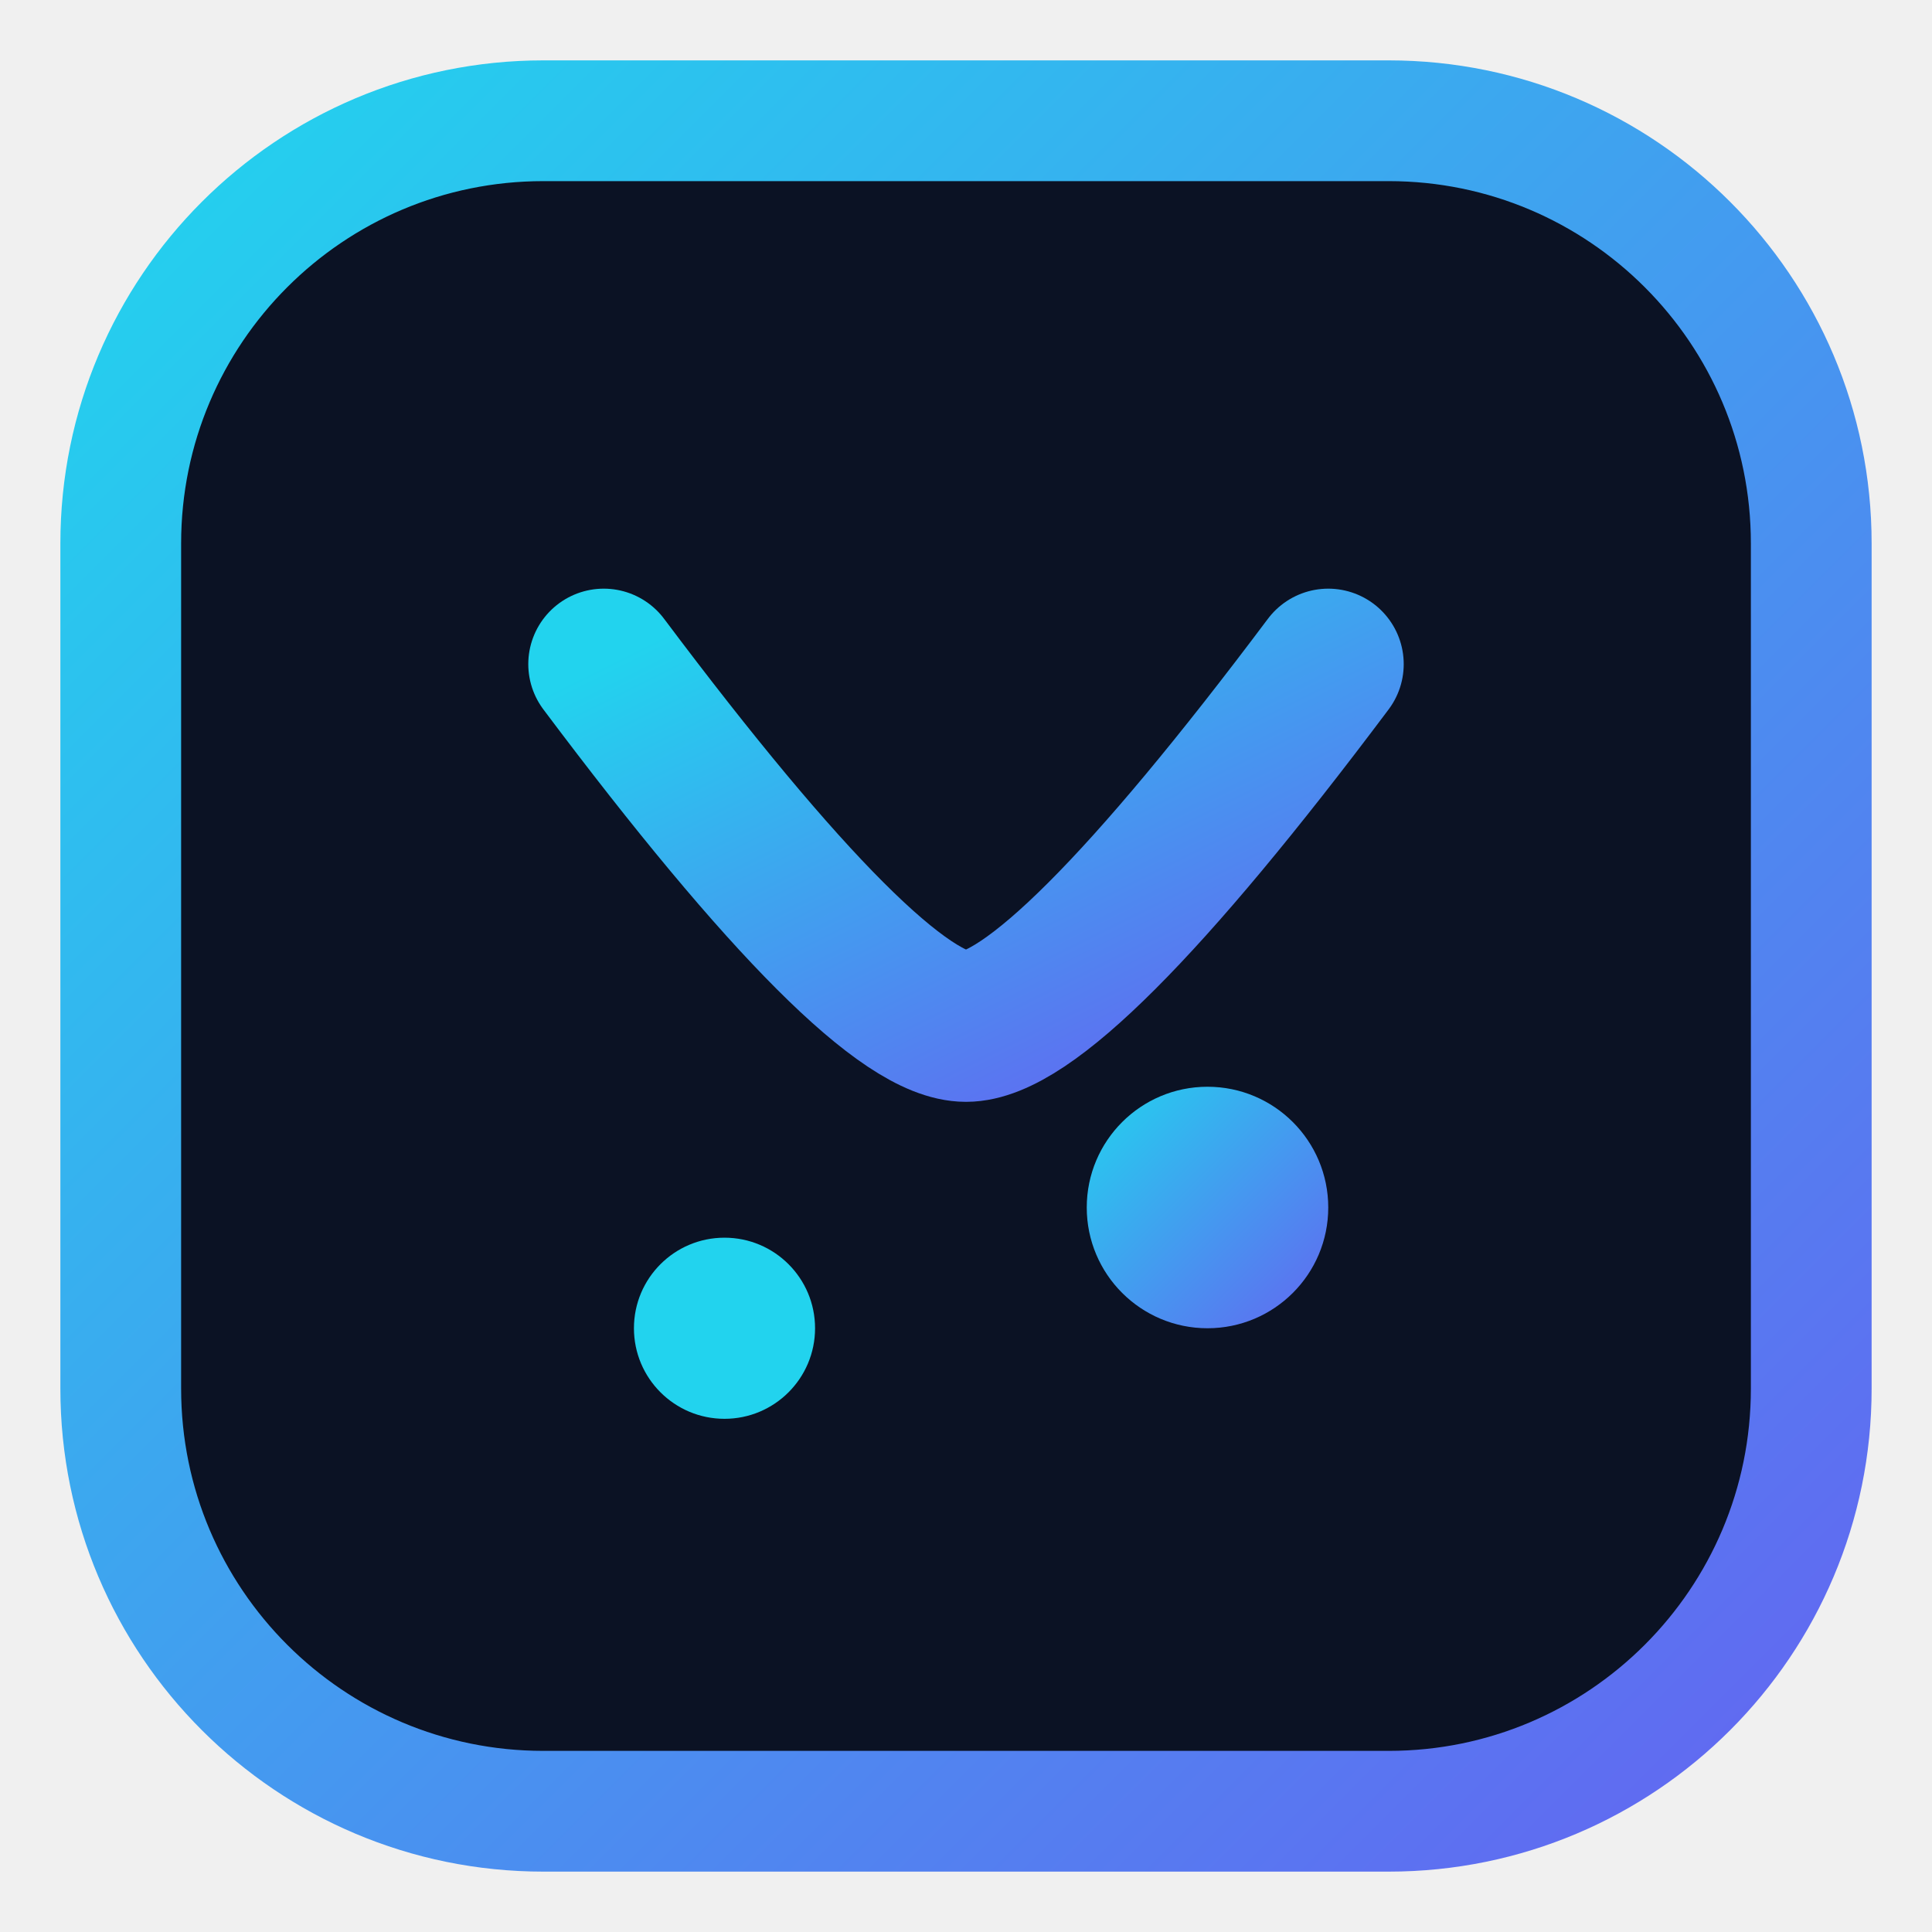
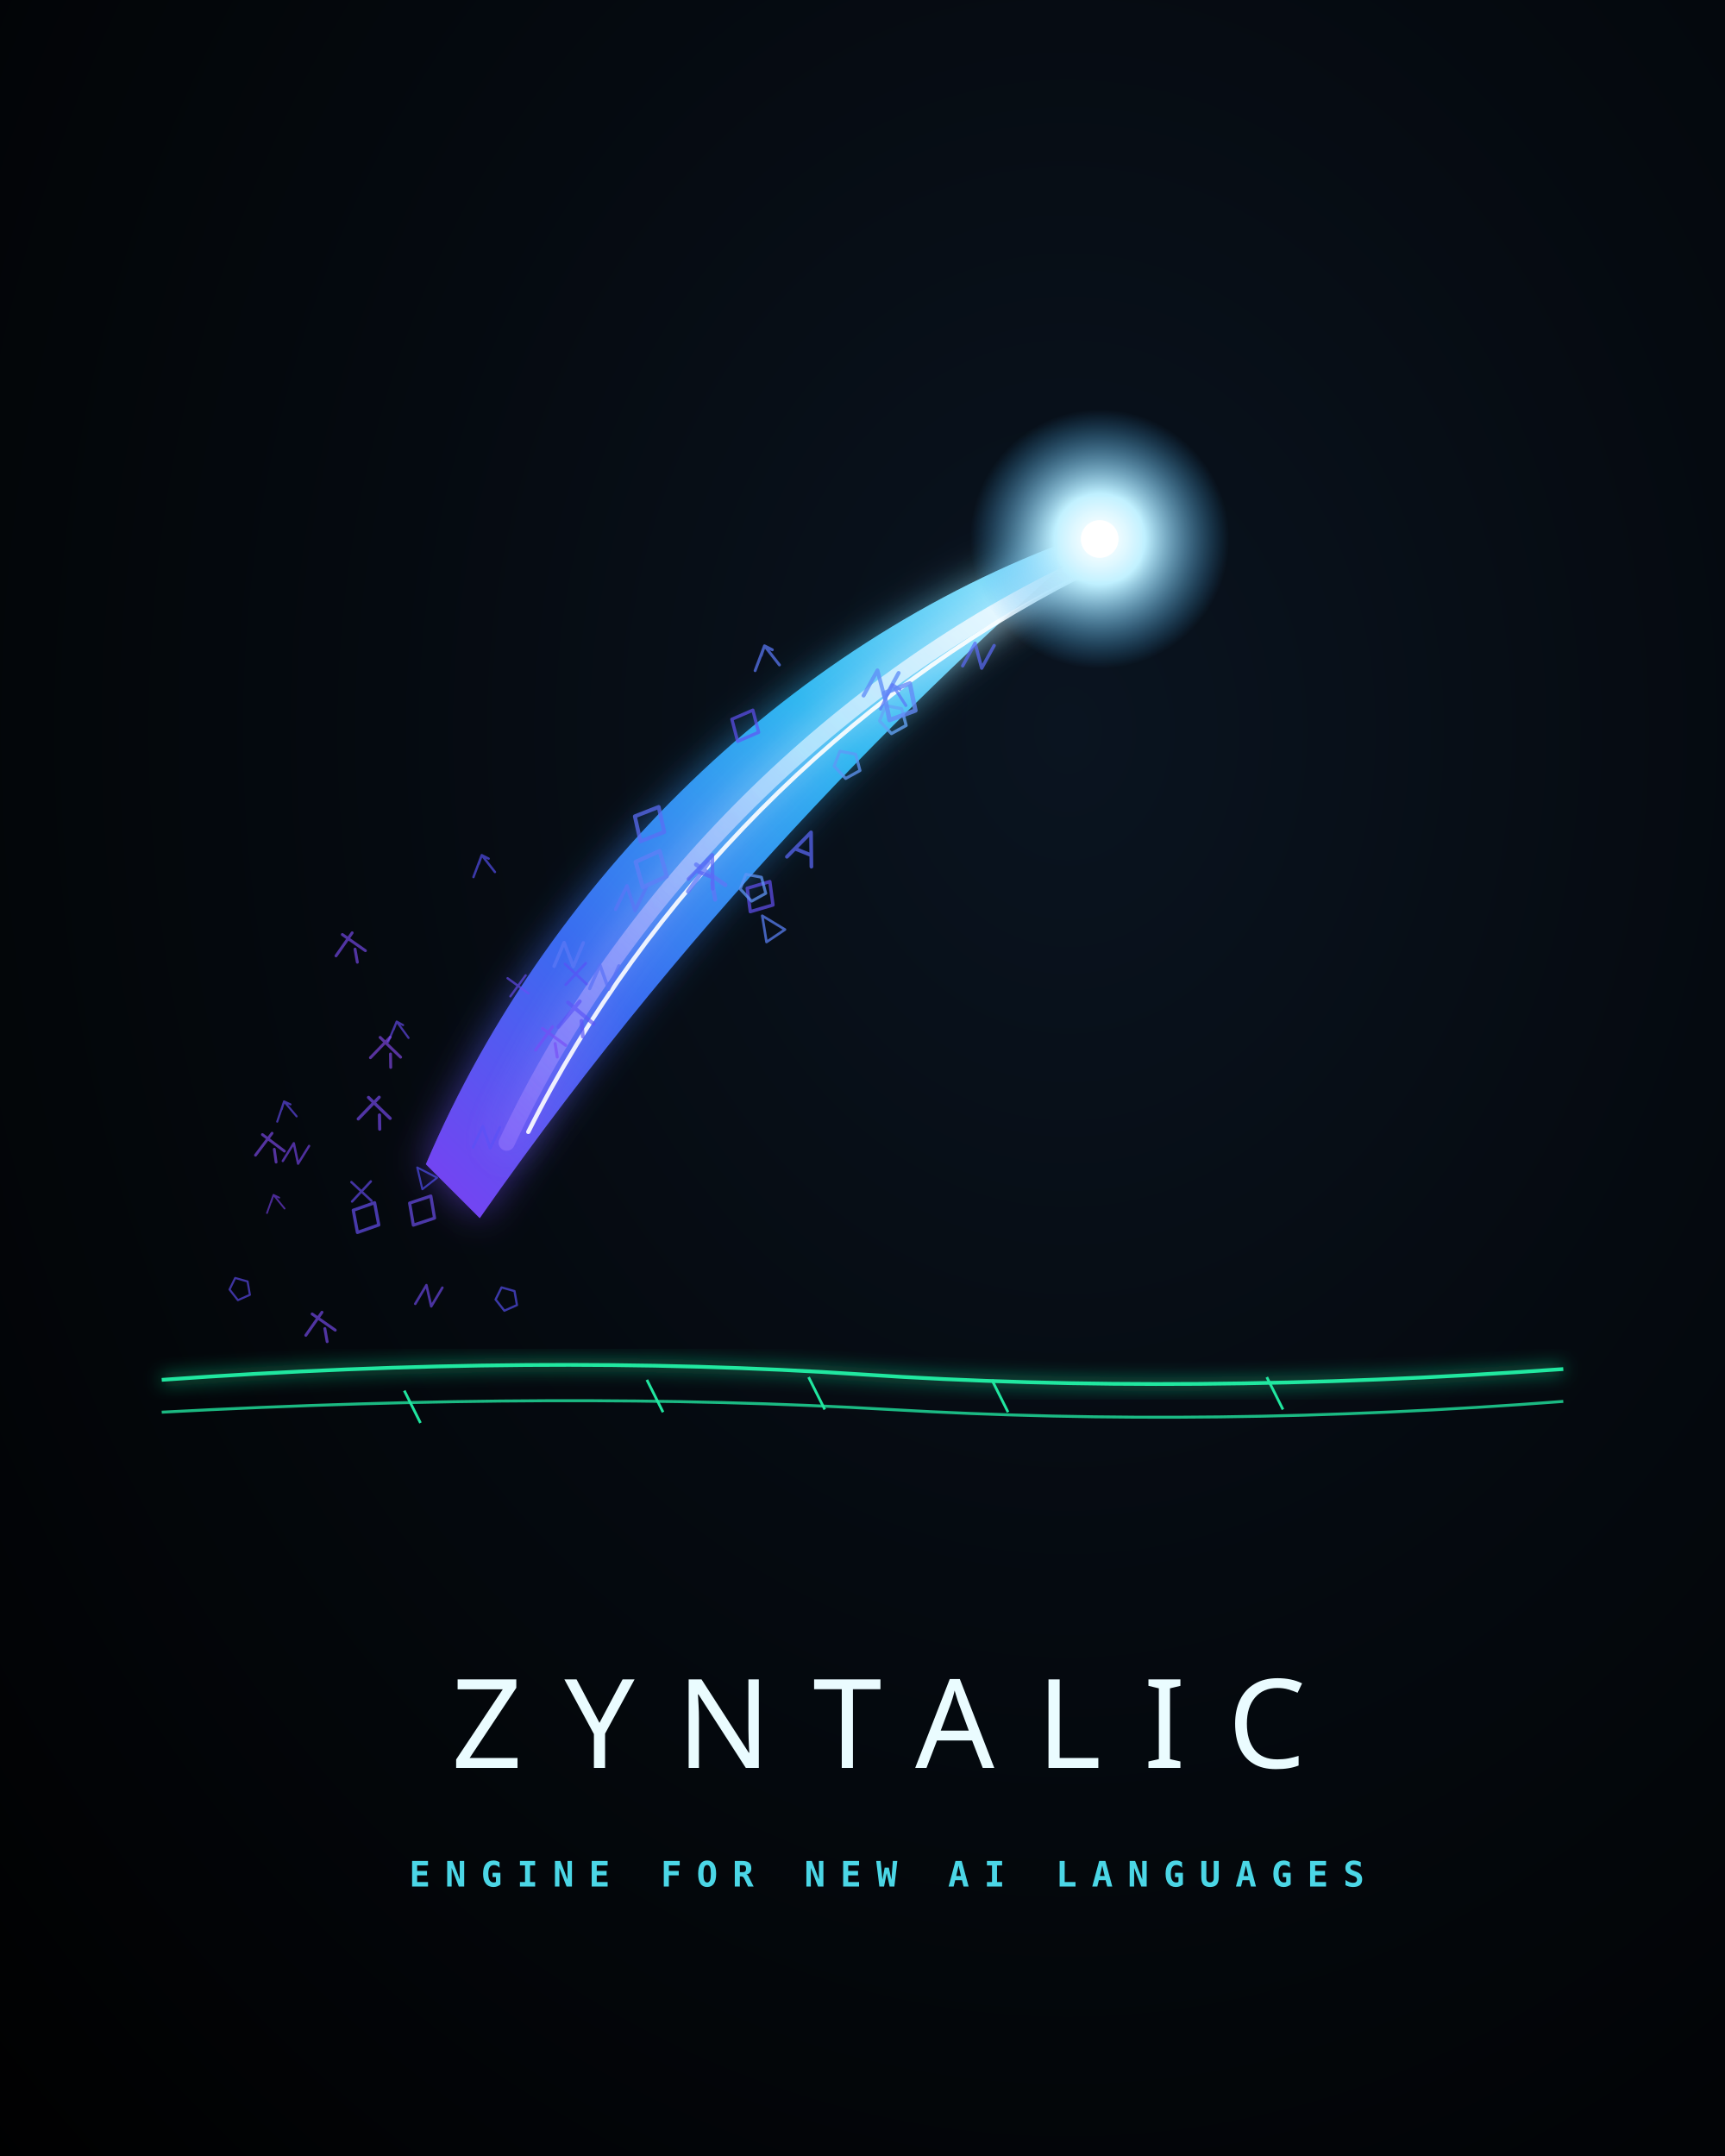
- <svg xmlns="http://www.w3.org/2000/svg" viewBox="0 0 64 64" fill="none">
+ <svg xmlns="http://www.w3.org/2000/svg" viewBox="0 0 640 800" width="640" height="800" font-family="Michroma, sans-serif">
  <defs>
-     <linearGradient id="g" x1="0" x2="1" y1="0" y2="1">
-       <stop stop-color="#6366F1" offset="0" />
-       <stop stop-color="#22D3EE" offset="1" />
+     <linearGradient id="zy-arc" x1="0" y1="1" x2="1" y2="0">
+       <stop offset="0%" stop-color="#7b3ff2" />
+       <stop offset="30%" stop-color="#3a6bf0" />
+       <stop offset="65%" stop-color="#2fb6f0" />
+       <stop offset="100%" stop-color="#a9f0ff" />
    </linearGradient>
+     <linearGradient id="zy-core" x1="0" y1="1" x2="1" y2="0">
+       <stop offset="0%" stop-color="#9d7bff" stop-opacity=".5" />
+       <stop offset="60%" stop-color="#bfe9ff" stop-opacity=".9" />
+       <stop offset="100%" stop-color="#ffffff" />
+     </linearGradient>
+     <radialGradient id="zy-head" cx="50%" cy="50%" r="50%">
+       <stop offset="0%" stop-color="#ffffff" />
+       <stop offset="35%" stop-color="#bff0ff" />
+       <stop offset="100%" stop-color="#3aa9f0" stop-opacity="0" />
+     </radialGradient>
+     <radialGradient id="zy-bg" cx="62%" cy="34%" r="95%">
+       <stop offset="0%" stop-color="#0a1420" />
+       <stop offset="42%" stop-color="#050a10" />
+       <stop offset="100%" stop-color="#000000" />
+     </radialGradient>
+     <filter id="zy-glow" x="-60%" y="-60%" width="220%" height="220%">
+       <feGaussianBlur stdDeviation="7" result="b" />
+       <feMerge>
+         <feMergeNode in="b" />
+         <feMergeNode in="SourceGraphic" />
+       </feMerge>
+     </filter>
+     <filter id="zy-soft" x="-80%" y="-80%" width="260%" height="260%">
+       <feGaussianBlur stdDeviation="3.2" />
+     </filter>
  </defs>
-   <g transform="rotate(180 32 32)">
-     <rect x="4" y="4" width="56" height="56" rx="14" fill="#0B1224" stroke="url(#g)" stroke-width="4" />
-     <path d="M20 42c6-8 10-12 12-12s6 4 12 12" stroke="url(#g)" stroke-width="5" stroke-linecap="round" stroke-linejoin="round" />
-     <circle cx="24" cy="24" r="4" fill="url(#g)" />
-     <circle cx="40" cy="20" r="3" fill="#22D3EE" />
+   <rect x="0" y="0" width="640" height="800" fill="url(#zy-bg)" />
+   <g stroke="#18e39a" fill="none" filter="url(#zy-soft)" opacity=".85">
+     <path d="M60 512 Q200 502 320 510 T580 508" stroke-width="2" />
  </g>
+   <g stroke="#22f0a6" fill="none" opacity=".95">
+     <path d="M60 512 Q200 502 320 510 T580 508" stroke-width="1.4" />
+     <path d="M60 524 Q210 516 330 523 T580 520" stroke-width="1.1" opacity=".8" />
+     <path d="M240 512 L246 524 M300 511 L306 523 M368 512 L374 524 M150 516 L156 528 M470 511 L476 523" stroke-width="1" />
+   </g>
+   <path d="M158 432 C205 322 300 232 410 196 C338 258 250 340 178 452 Z" fill="url(#zy-arc)" filter="url(#zy-glow)" opacity=".55" />
+   <path d="M158 432 C205 322 300 232 410 196 C348 250 262 332 178 452 Z" fill="url(#zy-arc)" />
+   <path d="M188 424 C232 330 312 252 402 210" stroke="url(#zy-core)" stroke-width="6" fill="none" stroke-linecap="round" opacity=".95" filter="url(#zy-glow)" />
+   <path d="M196 420 C240 332 314 258 400 214" stroke="#ffffff" stroke-width="1.6" fill="none" stroke-linecap="round" opacity=".9" />
+   <circle cx="408" cy="200" r="48" fill="url(#zy-head)" />
+   <circle cx="408" cy="200" r="7" fill="#ffffff" filter="url(#zy-glow)" />
+   <g>
+     <path d="M-6 -3 L6 -3 M-3 -6 L-3 6 M2 -1 L6 3" transform="translate(213.5 378.3) rotate(40) scale(1.03)" fill="none" stroke="hsl(242 90% 65%)" stroke-width="1.37" stroke-linecap="round" stroke-linejoin="round" opacity="0.70" />
+     <path d="M-6 5 L-2 -5 L2 5 L6 -5" transform="translate(326.9 253.9) rotate(7) scale(0.99)" fill="none" stroke="hsl(222 90% 67%)" stroke-width="1.47" stroke-linecap="round" stroke-linejoin="round" opacity="0.77" />
+     <path d="M-6 4 L2 -6 M2 -6 L-1 -2 M2 -6 L5 -3 M2 -6 L6 5" transform="translate(178.7 321.6) rotate(-18) scale(0.68)" fill="none" stroke="hsl(242 90% 64%)" stroke-width="1.29" stroke-linecap="round" stroke-linejoin="round" opacity="0.66" />
+     <path d="M0 -7 L6 0 L0 7 L-6 0 Z" transform="translate(282.0 332.7) rotate(33) scale(0.95)" fill="none" stroke="hsl(247 90% 64%)" stroke-width="1.32" stroke-linecap="round" stroke-linejoin="round" opacity="0.68" />
+     <path d="M-6 4 L2 -6 M2 -6 L-1 -2 M2 -6 L5 -3 M2 -6 L6 5" transform="translate(330.6 259.0) rotate(-13) scale(0.79)" fill="none" stroke="hsl(230 90% 66%)" stroke-width="1.39" stroke-linecap="round" stroke-linejoin="round" opacity="0.72" />
+     <path d="M0 -7 L6 -2 L4 6 L-4 6 L-6 -2 Z" transform="translate(89.0 478.1) rotate(-24) scale(0.61)" fill="none" stroke="hsl(247 90% 63%)" stroke-width="1.25" stroke-linecap="round" stroke-linejoin="round" opacity="0.64" />
+     <path d="M0 -7 L6 -2 L4 6 L-4 6 L-6 -2 Z" transform="translate(314.2 283.4) rotate(-29) scale(0.76)" fill="none" stroke="hsl(218 90% 67%)" stroke-width="1.45" stroke-linecap="round" stroke-linejoin="round" opacity="0.75" />
+     <path d="M-6 6 L0 -7 L6 6 Z" transform="translate(157.3 436.4) rotate(-38) scale(0.58)" fill="none" stroke="hsl(240 90% 64%)" stroke-width="1.28" stroke-linecap="round" stroke-linejoin="round" opacity="0.66" />
+     <path d="M-6 -3 L6 -3 M-3 -6 L-3 6 M2 -1 L6 3" transform="translate(261.8 327.3) rotate(35) scale(1.10)" fill="none" stroke="hsl(231 90% 67%)" stroke-width="1.44" stroke-linecap="round" stroke-linejoin="round" opacity="0.75" />
+     <path d="M-6 4 L2 -6 M2 -6 L-1 -2 M2 -6 L5 -3 M2 -6 L6 5" transform="translate(147.0 383.1) rotate(-16) scale(0.64)" fill="none" stroke="hsl(250 90% 63%)" stroke-width="1.24" stroke-linecap="round" stroke-linejoin="round" opacity="0.63" />
+     <path d="M-6 5 L-2 -5 L2 5 L6 -5" transform="translate(211.0 354.2) rotate(1) scale(0.89)" fill="none" stroke="hsl(229 90% 66%)" stroke-width="1.41" stroke-linecap="round" stroke-linejoin="round" opacity="0.73" />
+     <path d="M-5 -5 L5 5 M5 -5 L-5 5" transform="translate(134.1 442.1) rotate(-2) scale(0.72)" fill="none" stroke="hsl(250 90% 63%)" stroke-width="1.26" stroke-linecap="round" stroke-linejoin="round" opacity="0.64" />
+     <path d="M-6 5 L-2 -5 L2 5 L6 -5" transform="translate(363.0 243.3) rotate(7) scale(0.89)" fill="none" stroke="hsl(234 90% 66%)" stroke-width="1.38" stroke-linecap="round" stroke-linejoin="round" opacity="0.71" />
+     <path d="M-6 5 L-2 -5 L2 5 L6 -5" transform="translate(180.5 422.0) rotate(3) scale(0.80)" fill="none" stroke="hsl(243 90% 64%)" stroke-width="1.31" stroke-linecap="round" stroke-linejoin="round" opacity="0.67" />
+     <path d="M-6 -3 L6 -3 M-3 -6 L-3 6 M2 -1 L6 3" transform="translate(99.9 426.1) rotate(37) scale(0.85)" fill="none" stroke="hsl(260 90% 63%)" stroke-width="1.23" stroke-linecap="round" stroke-linejoin="round" opacity="0.63" />
+     <path d="M-6 -3 L6 -3 M-3 -6 L-3 6 M2 -1 L6 3" transform="translate(204.0 386.9) rotate(36) scale(0.89)" fill="none" stroke="hsl(255 90% 63%)" stroke-width="1.27" stroke-linecap="round" stroke-linejoin="round" opacity="0.65" />
+     <path d="M0 -7 L6 0 L0 7 L-6 0 Z" transform="translate(241.0 305.8) rotate(28) scale(1.03)" fill="none" stroke="hsl(233 90% 66%)" stroke-width="1.41" stroke-linecap="round" stroke-linejoin="round" opacity="0.73" />
+     <path d="M-6 5 L-2 -5 L2 5 L6 -5" transform="translate(234.1 333.3) rotate(4) scale(0.90)" fill="none" stroke="hsl(230 90% 66%)" stroke-width="1.41" stroke-linecap="round" stroke-linejoin="round" opacity="0.73" />
+     <path d="M0 -7 L6 -2 L4 6 L-4 6 L-6 -2 Z" transform="translate(331.2 266.6) rotate(-29) scale(0.78)" fill="none" stroke="hsl(214 90% 68%)" stroke-width="1.48" stroke-linecap="round" stroke-linejoin="round" opacity="0.77" />
+     <path d="M-5 6 L0 -6 L5 6 M-3 2 L3 2" transform="translate(262.1 322.6) rotate(22) scale(0.97)" fill="none" stroke="hsl(236 90% 66%)" stroke-width="1.38" stroke-linecap="round" stroke-linejoin="round" opacity="0.72" />
+     <path d="M-5 -5 L5 5 M5 -5 L-5 5" transform="translate(192.2 365.8) rotate(-9) scale(0.68)" fill="none" stroke="hsl(250 90% 63%)" stroke-width="1.25" stroke-linecap="round" stroke-linejoin="round" opacity="0.64" />
+     <path d="M-6 -3 L6 -3 M-3 -6 L-3 6 M2 -1 L6 3" transform="translate(129.8 351.9) rotate(35) scale(0.87)" fill="none" stroke="hsl(257 90% 63%)" stroke-width="1.25" stroke-linecap="round" stroke-linejoin="round" opacity="0.64" />
+     <path d="M-6 4 L2 -6 M2 -6 L-1 -2 M2 -6 L5 -3 M2 -6 L6 5" transform="translate(105.5 412.6) rotate(-20) scale(0.62)" fill="none" stroke="hsl(249 90% 63%)" stroke-width="1.24" stroke-linecap="round" stroke-linejoin="round" opacity="0.63" />
+     <path d="M-6 4 L2 -6 M2 -6 L-1 -2 M2 -6 L5 -3 M2 -6 L6 5" transform="translate(101.5 446.9) rotate(-19) scale(0.56)" fill="none" stroke="hsl(259 90% 61%)" stroke-width="1.17" stroke-linecap="round" stroke-linejoin="round" opacity="0.59" />
+     <path d="M-6 4 L2 -6 M2 -6 L-1 -2 M2 -6 L5 -3 M2 -6 L6 5" transform="translate(283.6 244.5) rotate(-18) scale(0.77)" fill="none" stroke="hsl(228 90% 66%)" stroke-width="1.39" stroke-linecap="round" stroke-linejoin="round" opacity="0.72" />
+     <path d="M-6 -3 L6 -3 M-3 -6 L-3 6 M2 -1 L6 3" transform="translate(138.8 413.1) rotate(44) scale(0.93)" fill="none" stroke="hsl(256 90% 63%)" stroke-width="1.27" stroke-linecap="round" stroke-linejoin="round" opacity="0.65" />
+     <path d="M0 -7 L6 0 L0 7 L-6 0 Z" transform="translate(135.8 451.8) rotate(30) scale(0.91)" fill="none" stroke="hsl(249 90% 64%)" stroke-width="1.30" stroke-linecap="round" stroke-linejoin="round" opacity="0.67" />
+     <path d="M0 -7 L6 0 L0 7 L-6 0 Z" transform="translate(333.8 260.4) rotate(29) scale(1.11)" fill="none" stroke="hsl(225 90% 68%)" stroke-width="1.48" stroke-linecap="round" stroke-linejoin="round" opacity="0.77" />
+     <path d="M-6 -3 L6 -3 M-3 -6 L-3 6 M2 -1 L6 3" transform="translate(143.0 390.5) rotate(44) scale(0.88)" fill="none" stroke="hsl(262 90% 63%)" stroke-width="1.23" stroke-linecap="round" stroke-linejoin="round" opacity="0.62" />
+     <path d="M0 -7 L6 0 L0 7 L-6 0 Z" transform="translate(156.6 449.2) rotate(31) scale(0.90)" fill="none" stroke="hsl(251 90% 64%)" stroke-width="1.29" stroke-linecap="round" stroke-linejoin="round" opacity="0.66" />
+     <path d="M-6 -3 L6 -3 M-3 -6 L-3 6 M2 -1 L6 3" transform="translate(118.6 492.7) rotate(35) scale(0.87)" fill="none" stroke="hsl(257 90% 63%)" stroke-width="1.25" stroke-linecap="round" stroke-linejoin="round" opacity="0.64" />
+     <path d="M-6 5 L-2 -5 L2 5 L6 -5" transform="translate(109.8 428.0) rotate(10) scale(0.72)" fill="none" stroke="hsl(258 90% 62%)" stroke-width="1.21" stroke-linecap="round" stroke-linejoin="round" opacity="0.62" />
+     <path d="M-5 6 L0 -6 L5 6 M-3 2 L3 2" transform="translate(298.7 314.3) rotate(22) scale(0.98)" fill="none" stroke="hsl(235 90% 66%)" stroke-width="1.40" stroke-linecap="round" stroke-linejoin="round" opacity="0.72" />
+     <path d="M-6 5 L-2 -5 L2 5 L6 -5" transform="translate(224.2 362.6) rotate(2) scale(0.88)" fill="none" stroke="hsl(231 90% 66%)" stroke-width="1.40" stroke-linecap="round" stroke-linejoin="round" opacity="0.72" />
+     <path d="M0 -7 L6 -2 L4 6 L-4 6 L-6 -2 Z" transform="translate(187.9 481.8) rotate(-24) scale(0.64)" fill="none" stroke="hsl(242 90% 64%)" stroke-width="1.28" stroke-linecap="round" stroke-linejoin="round" opacity="0.66" />
+     <path d="M0 -7 L6 0 L0 7 L-6 0 Z" transform="translate(241.6 322.5) rotate(25) scale(1.06)" fill="none" stroke="hsl(228 90% 67%)" stroke-width="1.45" stroke-linecap="round" stroke-linejoin="round" opacity="0.75" />
+     <path d="M0 -7 L6 0 L0 7 L-6 0 Z" transform="translate(276.5 269.3) rotate(26) scale(0.92)" fill="none" stroke="hsl(246 90% 64%)" stroke-width="1.32" stroke-linecap="round" stroke-linejoin="round" opacity="0.68" />
+     <path d="M-5 -5 L5 5 M5 -5 L-5 5" transform="translate(213.6 361.4) rotate(-2) scale(0.77)" fill="none" stroke="hsl(242 90% 64%)" stroke-width="1.31" stroke-linecap="round" stroke-linejoin="round" opacity="0.67" />
+     <path d="M-6 6 L0 -7 L6 6 Z" transform="translate(285.5 343.8) rotate(-34) scale(0.69)" fill="none" stroke="hsl(225 90% 66%)" stroke-width="1.39" stroke-linecap="round" stroke-linejoin="round" opacity="0.72" />
+     <path d="M-6 5 L-2 -5 L2 5 L6 -5" transform="translate(159.1 480.8) rotate(9) scale(0.75)" fill="none" stroke="hsl(254 90% 63%)" stroke-width="1.24" stroke-linecap="round" stroke-linejoin="round" opacity="0.63" />
+     <path d="M0 -7 L6 -2 L4 6 L-4 6 L-6 -2 Z" transform="translate(279.3 329.0) rotate(-29) scale(0.75)" fill="none" stroke="hsl(219 90% 67%)" stroke-width="1.44" stroke-linecap="round" stroke-linejoin="round" opacity="0.75" />
+   </g>
+   <text x="326" y="656" text-anchor="middle" font-size="46" letter-spacing="15.6" fill="#eafcff" style="text-shadow:0 0 18px rgba(90,200,255,.45)">ZYNTALIC</text>
+   <text x="329" y="700" text-anchor="middle" font-family="'Space Mono', monospace" font-weight="700" font-size="13" letter-spacing="5.5" fill="#4bd6e6">ENGINE FOR NEW AI LANGUAGES</text>
</svg>
